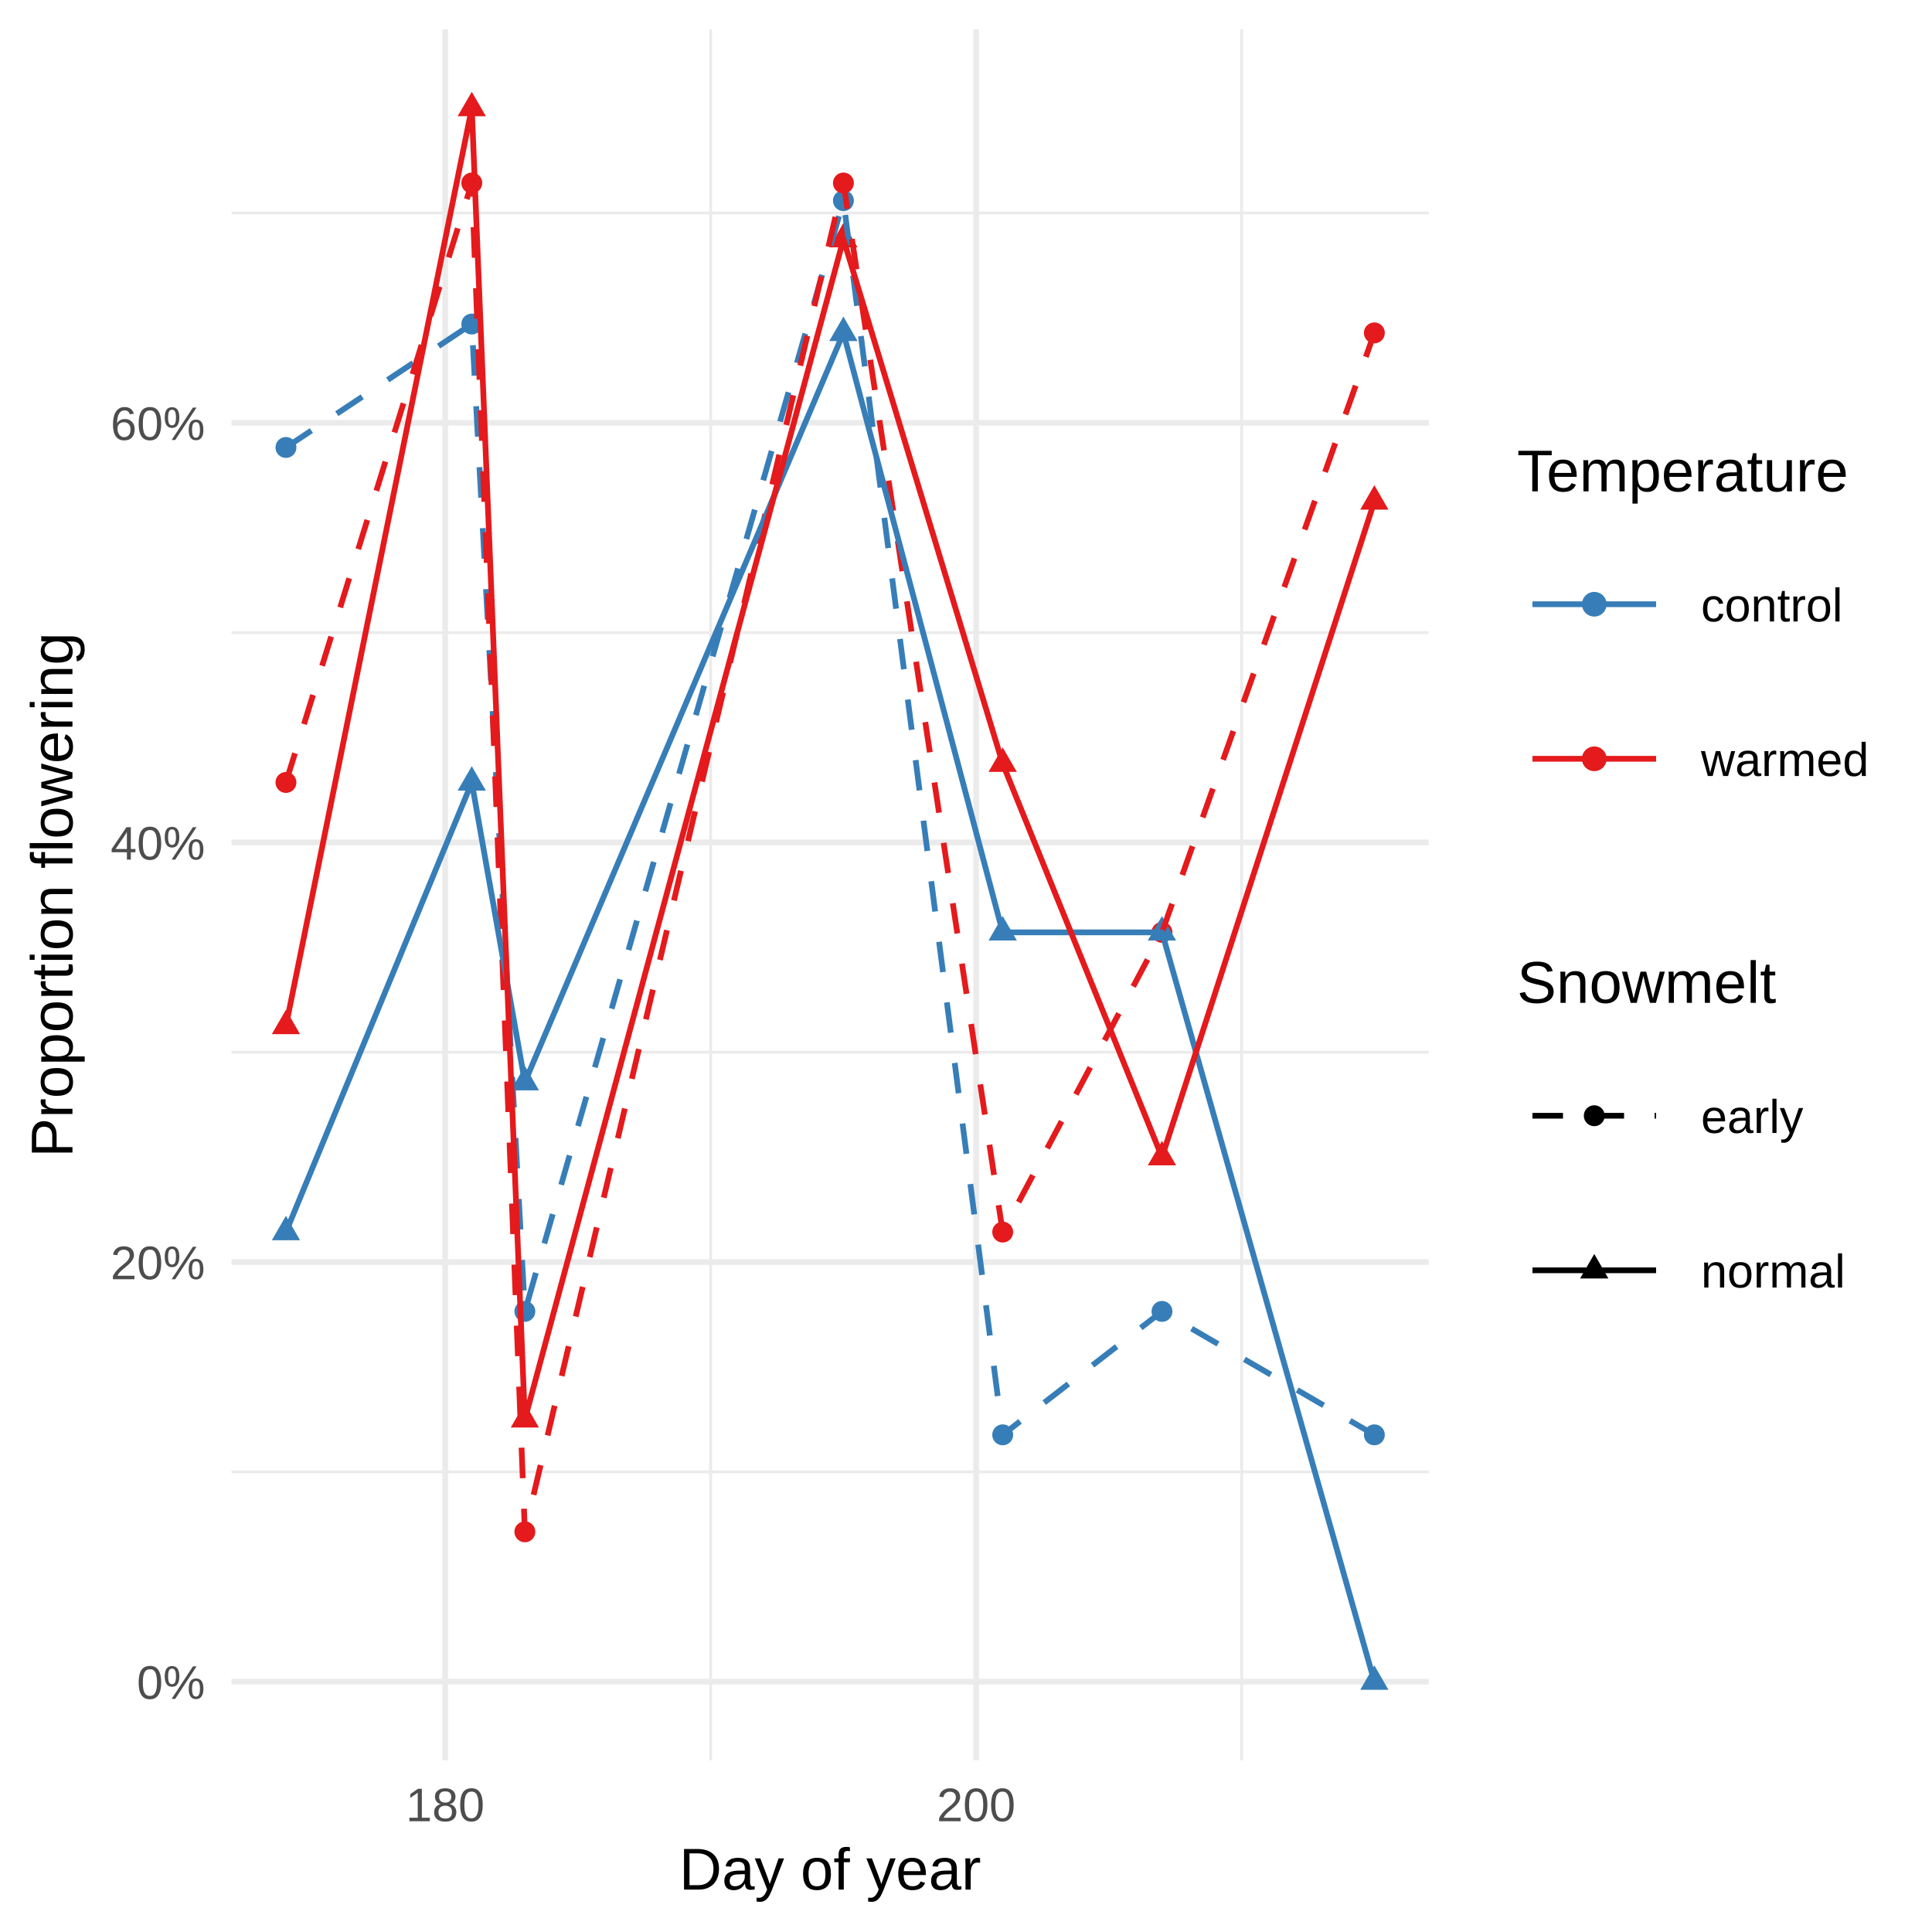
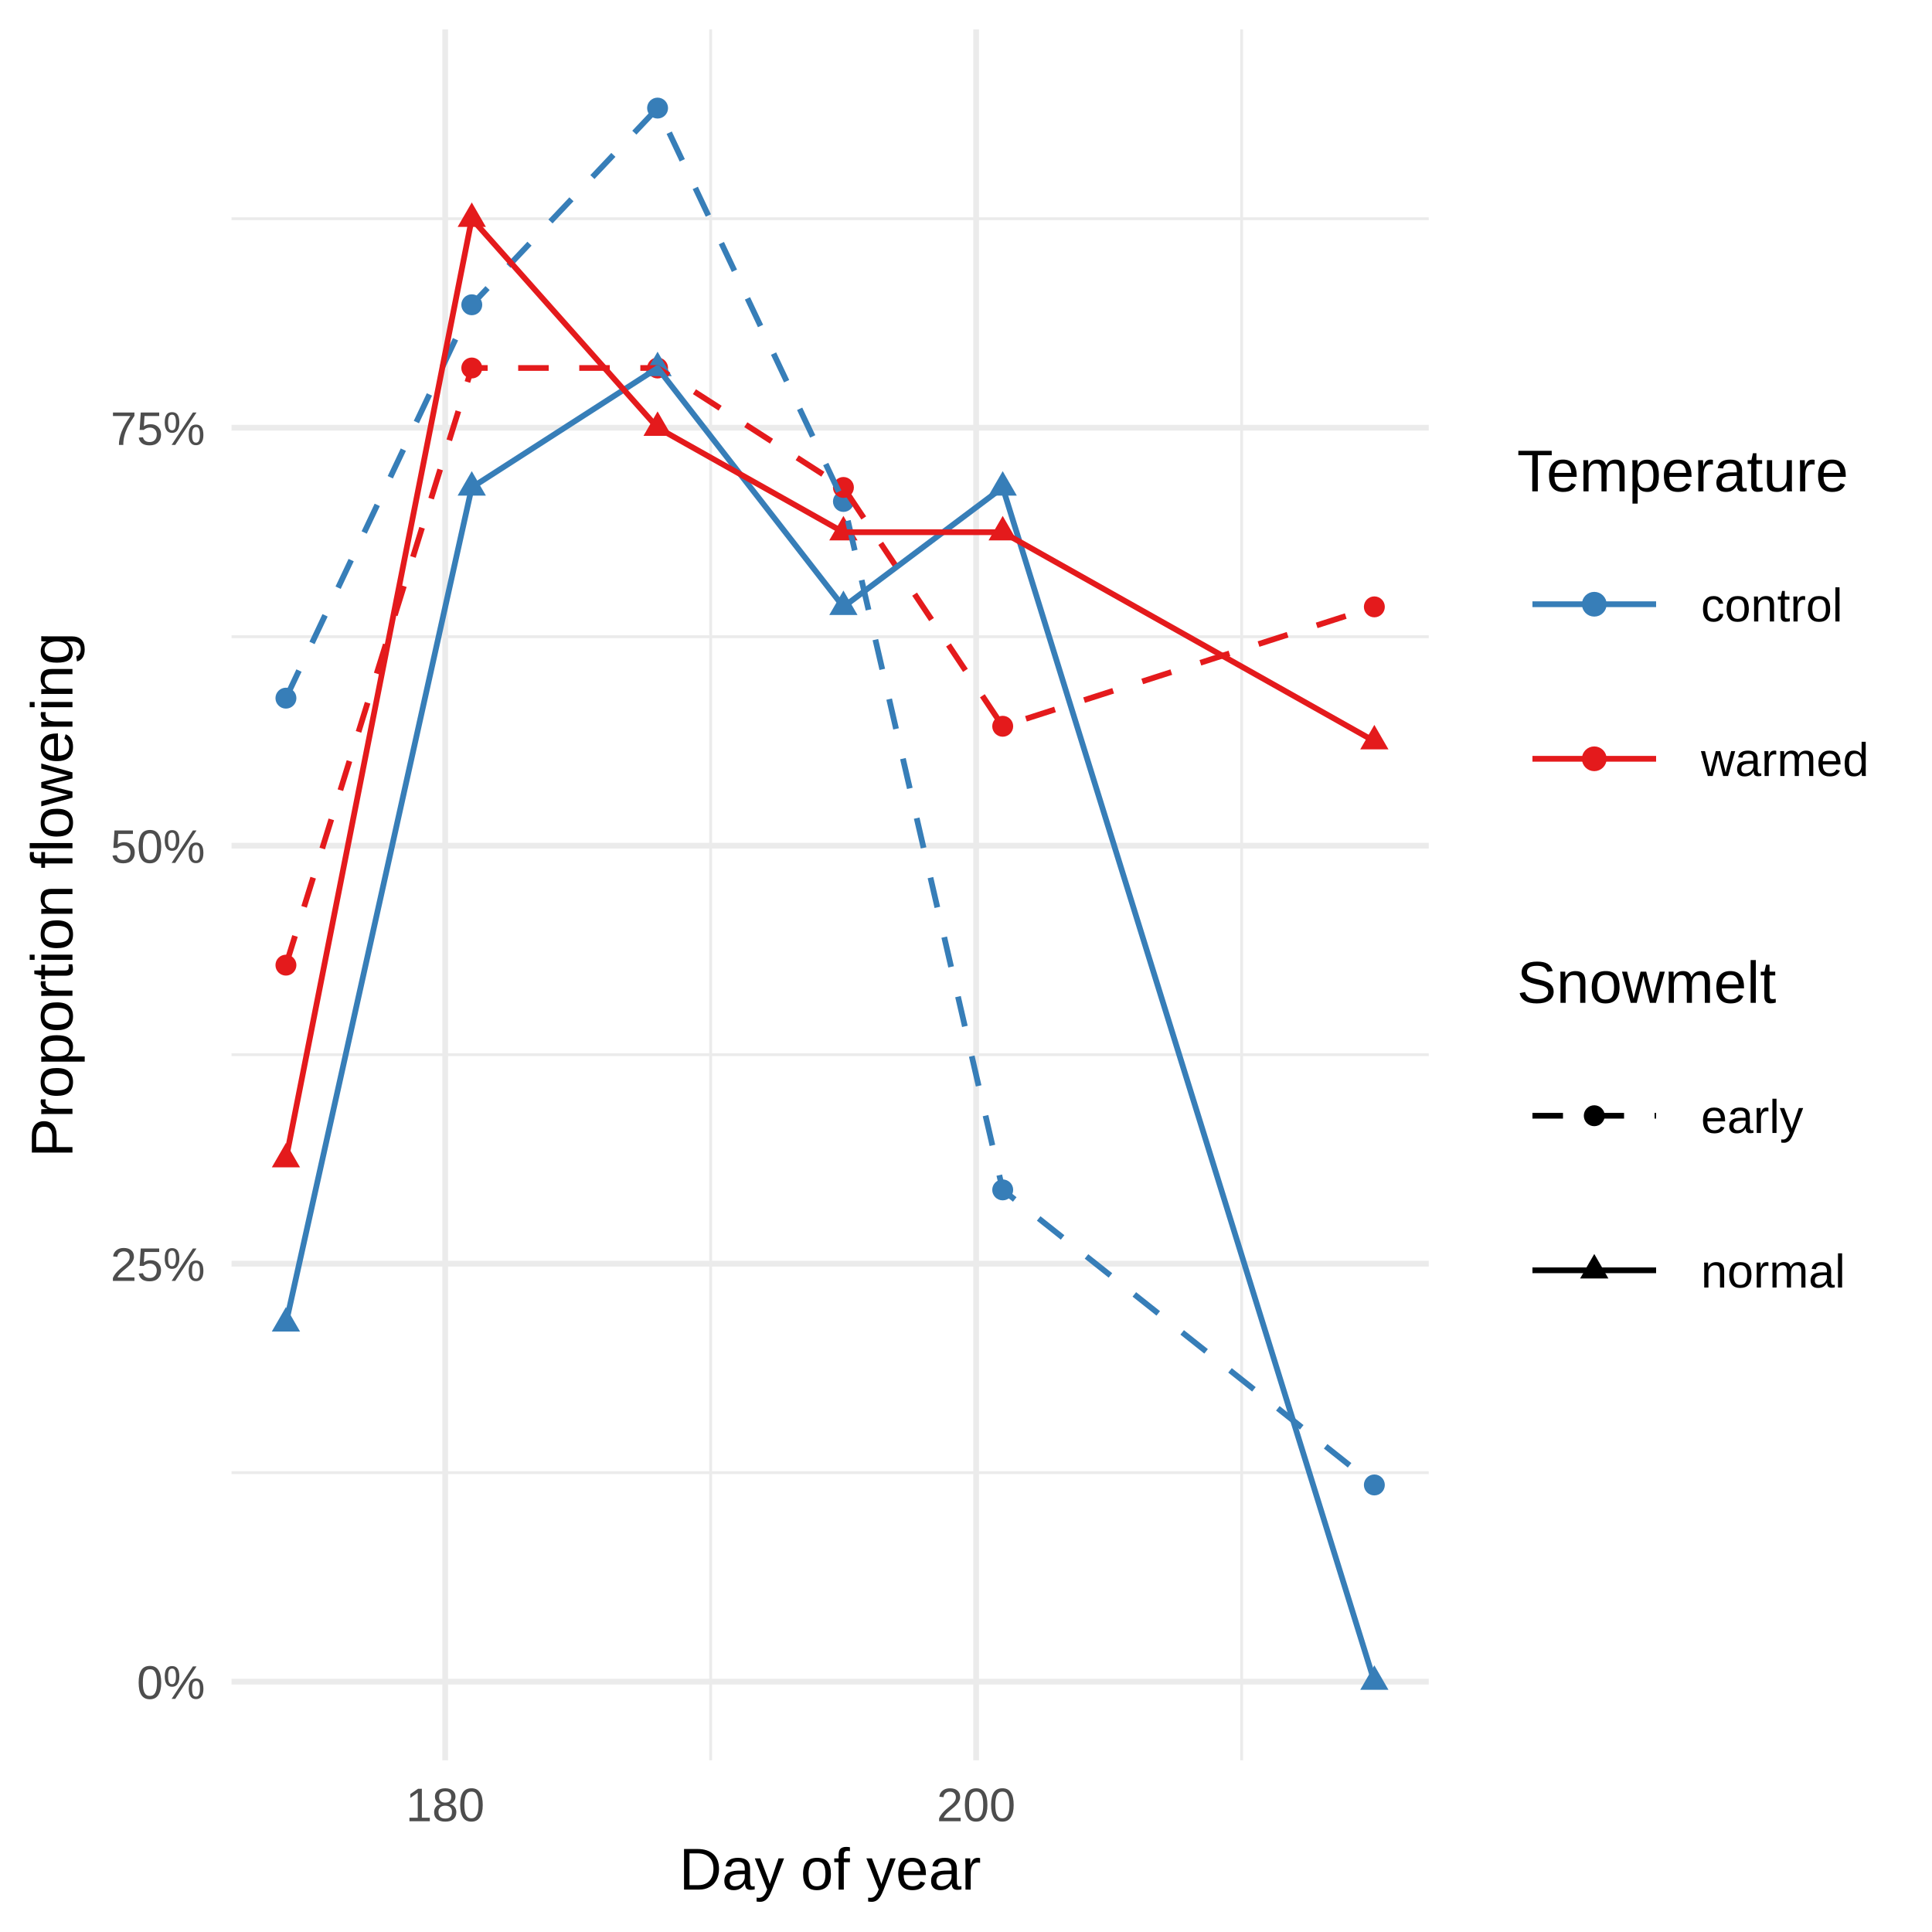
<svg xmlns="http://www.w3.org/2000/svg" class="svglite" width="360.00pt" height="360.00pt" viewBox="0 0 360.00 360.00">
  <defs>
    <style type="text/css">
    .svglite line, .svglite polyline, .svglite polygon, .svglite path, .svglite rect, .svglite circle {
      fill: none;
      stroke: #000000;
      stroke-linecap: round;
      stroke-linejoin: round;
      stroke-miterlimit: 10.00;
    }
    .svglite text {
      white-space: pre;
    }
  </style>
  </defs>
  <rect width="100%" height="100%" style="stroke: none; fill: #FFFFFF;" />
  <defs>
    <clipPath id="cpMC4wMHwzNjAuMDB8MC4wMHwzNjAuMDA=">
      <rect x="0.00" y="0.00" width="360.00" height="360.00" />
    </clipPath>
  </defs>
  <g clip-path="url(#cpMC4wMHwzNjAuMDB8MC4wMHwzNjAuMDA=)">
</g>
  <defs>
    <clipPath id="cpNDMuMTR8MjY2LjIzfDUuNDh8MzI4LjAx">
      <rect x="43.14" y="5.48" width="223.09" height="322.53" />
    </clipPath>
  </defs>
  <g clip-path="url(#cpNDMuMTR8MjY2LjIzfDUuNDh8MzI4LjAx)">
-     <polyline points="43.14,274.26 266.23,274.26 " style="stroke-width: 0.53; stroke: #EBEBEB; stroke-linecap: butt;" />
-     <polyline points="43.14,196.07 266.23,196.07 " style="stroke-width: 0.53; stroke: #EBEBEB; stroke-linecap: butt;" />
-     <polyline points="43.14,117.88 266.23,117.88 " style="stroke-width: 0.53; stroke: #EBEBEB; stroke-linecap: butt;" />
-     <polyline points="43.14,39.69 266.23,39.69 " style="stroke-width: 0.53; stroke: #EBEBEB; stroke-linecap: butt;" />
+     <polyline points="43.14,274.41 266.23,274.41 " style="stroke-width: 0.53; stroke: #EBEBEB; stroke-linecap: butt;" />
+     <polyline points="43.14,196.53 266.23,196.53 " style="stroke-width: 0.53; stroke: #EBEBEB; stroke-linecap: butt;" />
+     <polyline points="43.14,118.64 266.23,118.64 " style="stroke-width: 0.53; stroke: #EBEBEB; stroke-linecap: butt;" />
+     <polyline points="43.14,40.76 266.23,40.76 " style="stroke-width: 0.53; stroke: #EBEBEB; stroke-linecap: butt;" />
    <polyline points="132.42,328.01 132.42,5.48 " style="stroke-width: 0.53; stroke: #EBEBEB; stroke-linecap: butt;" />
    <polyline points="231.36,328.01 231.36,5.48 " style="stroke-width: 0.53; stroke: #EBEBEB; stroke-linecap: butt;" />
    <polyline points="43.14,313.35 266.23,313.35 " style="stroke-width: 1.07; stroke: #EBEBEB; stroke-linecap: butt;" />
-     <polyline points="43.14,235.16 266.23,235.16 " style="stroke-width: 1.07; stroke: #EBEBEB; stroke-linecap: butt;" />
-     <polyline points="43.14,156.97 266.23,156.97 " style="stroke-width: 1.07; stroke: #EBEBEB; stroke-linecap: butt;" />
-     <polyline points="43.14,78.78 266.23,78.78 " style="stroke-width: 1.07; stroke: #EBEBEB; stroke-linecap: butt;" />
+     <polyline points="43.14,235.47 266.23,235.47 " style="stroke-width: 1.07; stroke: #EBEBEB; stroke-linecap: butt;" />
+     <polyline points="43.14,157.58 266.23,157.58 " style="stroke-width: 1.07; stroke: #EBEBEB; stroke-linecap: butt;" />
+     <polyline points="43.14,79.70 266.23,79.70 " style="stroke-width: 1.07; stroke: #EBEBEB; stroke-linecap: butt;" />
    <polyline points="82.96,328.01 82.96,5.48 " style="stroke-width: 1.07; stroke: #EBEBEB; stroke-linecap: butt;" />
    <polyline points="181.89,328.01 181.89,5.48 " style="stroke-width: 1.07; stroke: #EBEBEB; stroke-linecap: butt;" />
-     <circle cx="53.28" cy="83.38" r="1.95" style="stroke-width: 0.71; stroke: none; fill: #377EB8;" />
-     <circle cx="87.91" cy="60.38" r="1.95" style="stroke-width: 0.71; stroke: none; fill: #377EB8;" />
-     <circle cx="97.80" cy="244.36" r="1.95" style="stroke-width: 0.71; stroke: none; fill: #377EB8;" />
-     <circle cx="157.16" cy="37.39" r="1.95" style="stroke-width: 0.71; stroke: none; fill: #377EB8;" />
-     <circle cx="186.84" cy="267.36" r="1.95" style="stroke-width: 0.71; stroke: none; fill: #377EB8;" />
-     <circle cx="216.52" cy="244.36" r="1.95" style="stroke-width: 0.71; stroke: none; fill: #377EB8;" />
-     <circle cx="256.09" cy="267.36" r="1.95" style="stroke-width: 0.71; stroke: none; fill: #377EB8;" />
-     <circle cx="53.28" cy="145.80" r="1.95" style="stroke-width: 0.71; stroke: none; fill: #E41A1C;" />
-     <circle cx="87.91" cy="34.10" r="1.95" style="stroke-width: 0.71; stroke: none; fill: #E41A1C;" />
-     <circle cx="97.80" cy="285.43" r="1.95" style="stroke-width: 0.71; stroke: none; fill: #E41A1C;" />
-     <circle cx="157.16" cy="34.10" r="1.95" style="stroke-width: 0.71; stroke: none; fill: #E41A1C;" />
-     <circle cx="186.84" cy="229.58" r="1.95" style="stroke-width: 0.71; stroke: none; fill: #E41A1C;" />
-     <circle cx="216.52" cy="173.73" r="1.95" style="stroke-width: 0.71; stroke: none; fill: #E41A1C;" />
-     <circle cx="256.09" cy="62.03" r="1.95" style="stroke-width: 0.71; stroke: none; fill: #E41A1C;" />
-     <polygon points="53.28,226.54 55.91,231.10 50.65,231.10 " style="stroke-width: 0.71; stroke: none; fill: #377EB8;" />
-     <polygon points="87.91,142.76 90.54,147.32 85.27,147.32 " style="stroke-width: 0.71; stroke: none; fill: #377EB8;" />
-     <polygon points="97.80,198.61 100.43,203.17 95.17,203.17 " style="stroke-width: 0.71; stroke: none; fill: #377EB8;" />
-     <polygon points="157.16,58.99 159.79,63.55 154.52,63.55 " style="stroke-width: 0.71; stroke: none; fill: #377EB8;" />
-     <polygon points="186.84,170.69 189.47,175.25 184.20,175.25 " style="stroke-width: 0.71; stroke: none; fill: #377EB8;" />
-     <polygon points="216.52,170.69 219.15,175.25 213.88,175.25 " style="stroke-width: 0.71; stroke: none; fill: #377EB8;" />
+     <circle cx="53.28" cy="130.09" r="1.95" style="stroke-width: 0.71; stroke: none; fill: #377EB8;" />
+     <circle cx="87.91" cy="56.79" r="1.95" style="stroke-width: 0.71; stroke: none; fill: #377EB8;" />
+     <circle cx="122.53" cy="20.14" r="1.95" style="stroke-width: 0.71; stroke: none; fill: #377EB8;" />
+     <circle cx="157.16" cy="93.44" r="1.95" style="stroke-width: 0.71; stroke: none; fill: #377EB8;" />
+     <circle cx="186.84" cy="221.72" r="1.95" style="stroke-width: 0.71; stroke: none; fill: #377EB8;" />
+     <circle cx="256.09" cy="276.70" r="1.95" style="stroke-width: 0.71; stroke: none; fill: #377EB8;" />
+     <circle cx="53.28" cy="179.84" r="1.95" style="stroke-width: 0.71; stroke: none; fill: #E41A1C;" />
+     <circle cx="87.91" cy="68.57" r="1.95" style="stroke-width: 0.71; stroke: none; fill: #E41A1C;" />
+     <circle cx="122.53" cy="68.57" r="1.95" style="stroke-width: 0.71; stroke: none; fill: #E41A1C;" />
+     <circle cx="157.16" cy="90.83" r="1.95" style="stroke-width: 0.71; stroke: none; fill: #E41A1C;" />
+     <circle cx="186.84" cy="135.33" r="1.95" style="stroke-width: 0.71; stroke: none; fill: #E41A1C;" />
+     <circle cx="256.09" cy="113.08" r="1.95" style="stroke-width: 0.71; stroke: none; fill: #E41A1C;" />
+     <polygon points="53.28,243.55 55.91,248.11 50.65,248.11 " style="stroke-width: 0.71; stroke: none; fill: #377EB8;" />
+     <polygon points="87.91,87.79 90.54,92.35 85.27,92.35 " style="stroke-width: 0.71; stroke: none; fill: #377EB8;" />
+     <polygon points="122.53,65.53 125.16,70.09 119.90,70.09 " style="stroke-width: 0.71; stroke: none; fill: #377EB8;" />
+     <polygon points="157.16,110.04 159.79,114.60 154.52,114.60 " style="stroke-width: 0.71; stroke: none; fill: #377EB8;" />
+     <polygon points="186.84,87.79 189.47,92.35 184.20,92.35 " style="stroke-width: 0.71; stroke: none; fill: #377EB8;" />
    <polygon points="256.09,310.31 258.72,314.87 253.46,314.87 " style="stroke-width: 0.71; stroke: none; fill: #377EB8;" />
-     <polygon points="53.28,188.14 55.91,192.70 50.65,192.70 " style="stroke-width: 0.71; stroke: none; fill: #E41A1C;" />
-     <polygon points="87.91,17.10 90.54,21.66 85.27,21.66 " style="stroke-width: 0.71; stroke: none; fill: #E41A1C;" />
-     <polygon points="97.80,261.44 100.43,266.00 95.17,266.00 " style="stroke-width: 0.71; stroke: none; fill: #E41A1C;" />
-     <polygon points="157.16,41.53 159.79,46.09 154.52,46.09 " style="stroke-width: 0.71; stroke: none; fill: #E41A1C;" />
-     <polygon points="186.84,139.27 189.47,143.83 184.20,143.83 " style="stroke-width: 0.71; stroke: none; fill: #E41A1C;" />
-     <polygon points="216.52,212.58 219.15,217.14 213.88,217.14 " style="stroke-width: 0.71; stroke: none; fill: #E41A1C;" />
-     <polygon points="256.09,90.40 258.72,94.96 253.46,94.96 " style="stroke-width: 0.71; stroke: none; fill: #E41A1C;" />
-     <polyline points="53.28,83.38 87.91,60.38 97.80,244.36 157.16,37.39 186.84,267.36 216.52,244.36 256.09,267.36 " style="stroke-width: 1.07; stroke: #377EB8; stroke-dasharray: 5.69,5.69; stroke-linecap: butt;" />
-     <polyline points="53.28,145.80 87.91,34.10 97.80,285.43 157.16,34.10 186.84,229.58 216.52,173.73 256.09,62.03 " style="stroke-width: 1.07; stroke: #E41A1C; stroke-dasharray: 5.69,5.69; stroke-linecap: butt;" />
-     <polyline points="53.28,229.58 87.91,145.80 97.80,201.65 157.16,62.03 186.84,173.73 216.52,173.73 256.09,313.35 " style="stroke-width: 1.07; stroke: #377EB8; stroke-linecap: butt;" />
-     <polyline points="53.28,191.18 87.91,20.14 97.80,264.48 157.16,44.57 186.84,142.31 216.52,215.62 256.09,93.44 " style="stroke-width: 1.07; stroke: #E41A1C; stroke-linecap: butt;" />
+     <polygon points="53.28,212.96 55.91,217.52 50.65,217.52 " style="stroke-width: 0.71; stroke: none; fill: #E41A1C;" />
+     <polygon points="87.91,37.72 90.54,42.28 85.27,42.28 " style="stroke-width: 0.71; stroke: none; fill: #E41A1C;" />
+     <polygon points="122.53,76.66 125.16,81.22 119.90,81.22 " style="stroke-width: 0.71; stroke: none; fill: #E41A1C;" />
+     <polygon points="157.16,96.13 159.79,100.69 154.52,100.69 " style="stroke-width: 0.71; stroke: none; fill: #E41A1C;" />
+     <polygon points="186.84,96.13 189.47,100.69 184.20,100.69 " style="stroke-width: 0.71; stroke: none; fill: #E41A1C;" />
+     <polygon points="256.09,135.07 258.72,139.63 253.46,139.63 " style="stroke-width: 0.71; stroke: none; fill: #E41A1C;" />
+     <polyline points="53.28,130.09 87.91,56.79 122.53,20.14 157.16,93.44 186.84,221.72 256.09,276.70 " style="stroke-width: 1.07; stroke: #377EB8; stroke-dasharray: 5.69,5.69; stroke-linecap: butt;" />
+     <polyline points="53.28,179.84 87.91,68.57 122.53,68.57 157.16,90.83 186.84,135.33 256.09,113.08 " style="stroke-width: 1.07; stroke: #E41A1C; stroke-dasharray: 5.69,5.69; stroke-linecap: butt;" />
+     <polyline points="53.28,246.59 87.91,90.83 122.53,68.57 157.16,113.08 186.84,90.83 256.09,313.35 " style="stroke-width: 1.07; stroke: #377EB8; stroke-linecap: butt;" />
+     <polyline points="53.28,216.00 87.91,40.76 122.53,79.70 157.16,99.17 186.84,99.17 256.09,138.11 " style="stroke-width: 1.07; stroke: #E41A1C; stroke-linecap: butt;" />
  </g>
  <g clip-path="url(#cpMC4wMHwzNjAuMDB8MC4wMHwzNjAuMDA=)">
    <text x="38.21" y="316.56" text-anchor="end" style="font-size: 8.80px;fill: #4D4D4D; font-family: &quot;Arial&quot;;">0%</text>
-     <text x="38.21" y="238.37" text-anchor="end" style="font-size: 8.80px;fill: #4D4D4D; font-family: &quot;Arial&quot;;">20%</text>
-     <text x="38.21" y="160.18" text-anchor="end" style="font-size: 8.80px;fill: #4D4D4D; font-family: &quot;Arial&quot;;">40%</text>
-     <text x="38.21" y="81.99" text-anchor="end" style="font-size: 8.80px;fill: #4D4D4D; font-family: &quot;Arial&quot;;">60%</text>
+     <text x="38.21" y="238.68" text-anchor="end" style="font-size: 8.80px;fill: #4D4D4D; font-family: &quot;Arial&quot;;">25%</text>
+     <text x="38.21" y="160.79" text-anchor="end" style="font-size: 8.80px;fill: #4D4D4D; font-family: &quot;Arial&quot;;">50%</text>
+     <text x="38.21" y="82.91" text-anchor="end" style="font-size: 8.80px;fill: #4D4D4D; font-family: &quot;Arial&quot;;">75%</text>
    <text x="82.96" y="339.36" text-anchor="middle" style="font-size: 8.80px;fill: #4D4D4D; font-family: &quot;Arial&quot;;">180</text>
    <text x="181.89" y="339.36" text-anchor="middle" style="font-size: 8.80px;fill: #4D4D4D; font-family: &quot;Arial&quot;;">200</text>
    <text x="154.68" y="352.10" text-anchor="middle" style="font-size: 11.00px; font-family: &quot;Arial&quot;;">Day of year</text>
    <text transform="translate(13.50,166.75) rotate(-90)" text-anchor="middle" style="font-size: 11.00px; font-family: &quot;Arial&quot;;">Proportion flowering</text>
    <text x="282.67" y="91.56" style="font-size: 11.00px; font-family: &quot;Arial&quot;;">Temperature</text>
    <circle cx="297.07" cy="112.59" r="1.95" style="stroke-width: 0.71; stroke: #377EB8; fill: #377EB8;" />
    <line x1="285.55" y1="112.59" x2="308.59" y2="112.59" style="stroke-width: 1.07; stroke: #377EB8; stroke-linecap: butt;" />
    <circle cx="297.07" cy="141.39" r="1.95" style="stroke-width: 0.71; stroke: #E41A1C; fill: #E41A1C;" />
    <line x1="285.55" y1="141.39" x2="308.59" y2="141.39" style="stroke-width: 1.07; stroke: #E41A1C; stroke-linecap: butt;" />
    <text x="316.95" y="115.80" style="font-size: 8.80px; font-family: &quot;Arial&quot;;">control</text>
    <text x="316.95" y="144.60" style="font-size: 8.80px; font-family: &quot;Arial&quot;;">warmed</text>
    <text x="282.67" y="186.87" style="font-size: 11.00px; font-family: &quot;Arial&quot;;">Snowmelt</text>
    <circle cx="297.07" cy="207.90" r="1.95" style="stroke-width: 0.71; stroke: none; fill: #000000;" />
    <line x1="285.55" y1="207.90" x2="308.59" y2="207.90" style="stroke-width: 1.07; stroke-dasharray: 5.69,5.69; stroke-linecap: butt;" />
    <polygon points="297.07,233.66 299.70,238.22 294.43,238.22 " style="stroke-width: 0.71; stroke: none; fill: #000000;" />
    <line x1="285.55" y1="236.70" x2="308.59" y2="236.70" style="stroke-width: 1.07; stroke-linecap: butt;" />
    <text x="316.95" y="211.11" style="font-size: 8.80px; font-family: &quot;Arial&quot;;">early</text>
    <text x="316.95" y="239.91" style="font-size: 8.80px; font-family: &quot;Arial&quot;;">normal</text>
  </g>
</svg>
